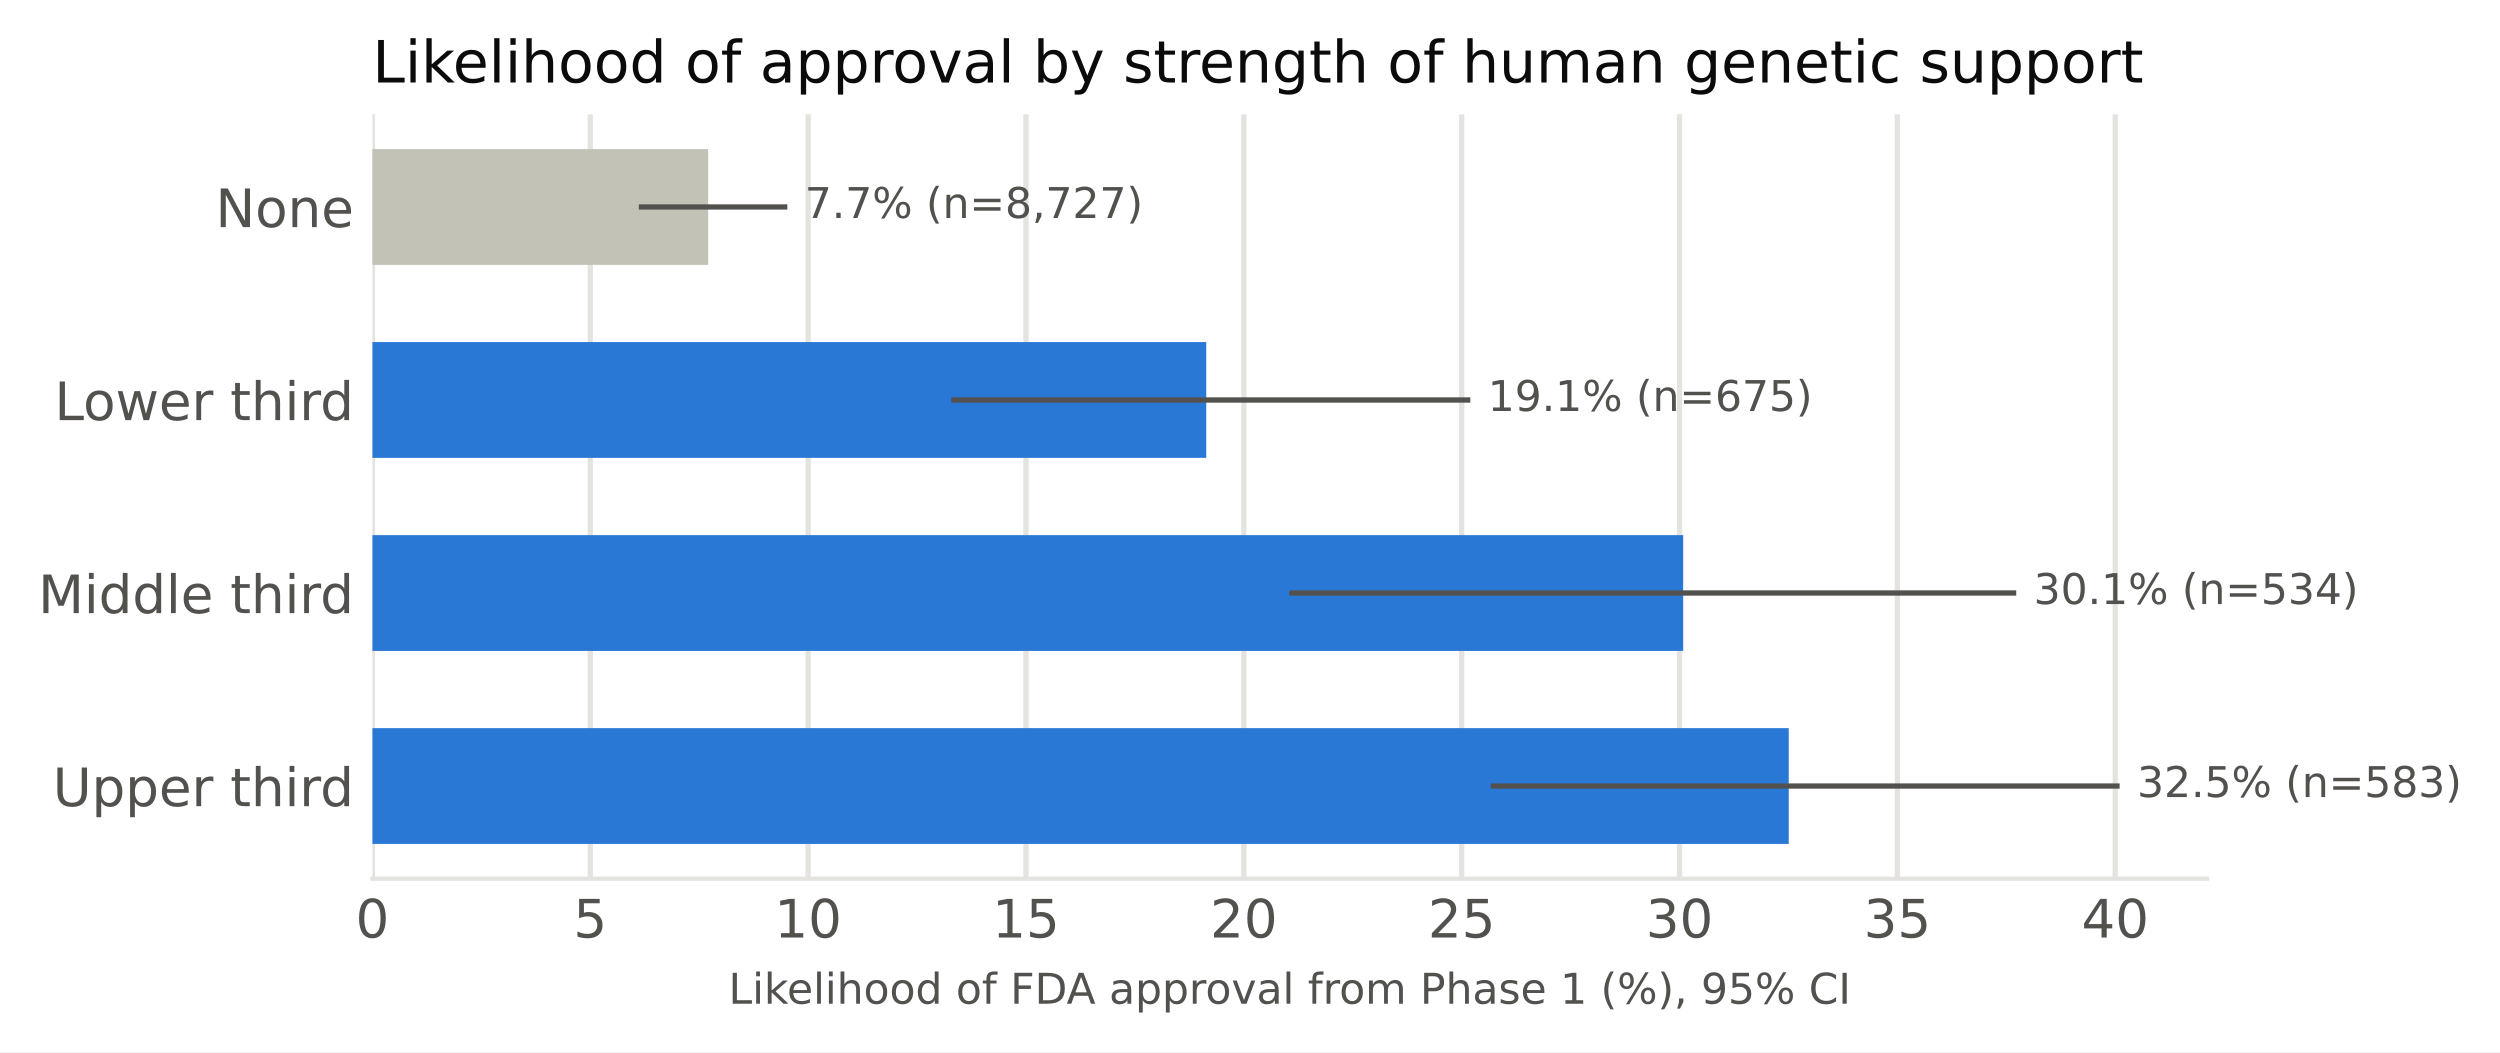
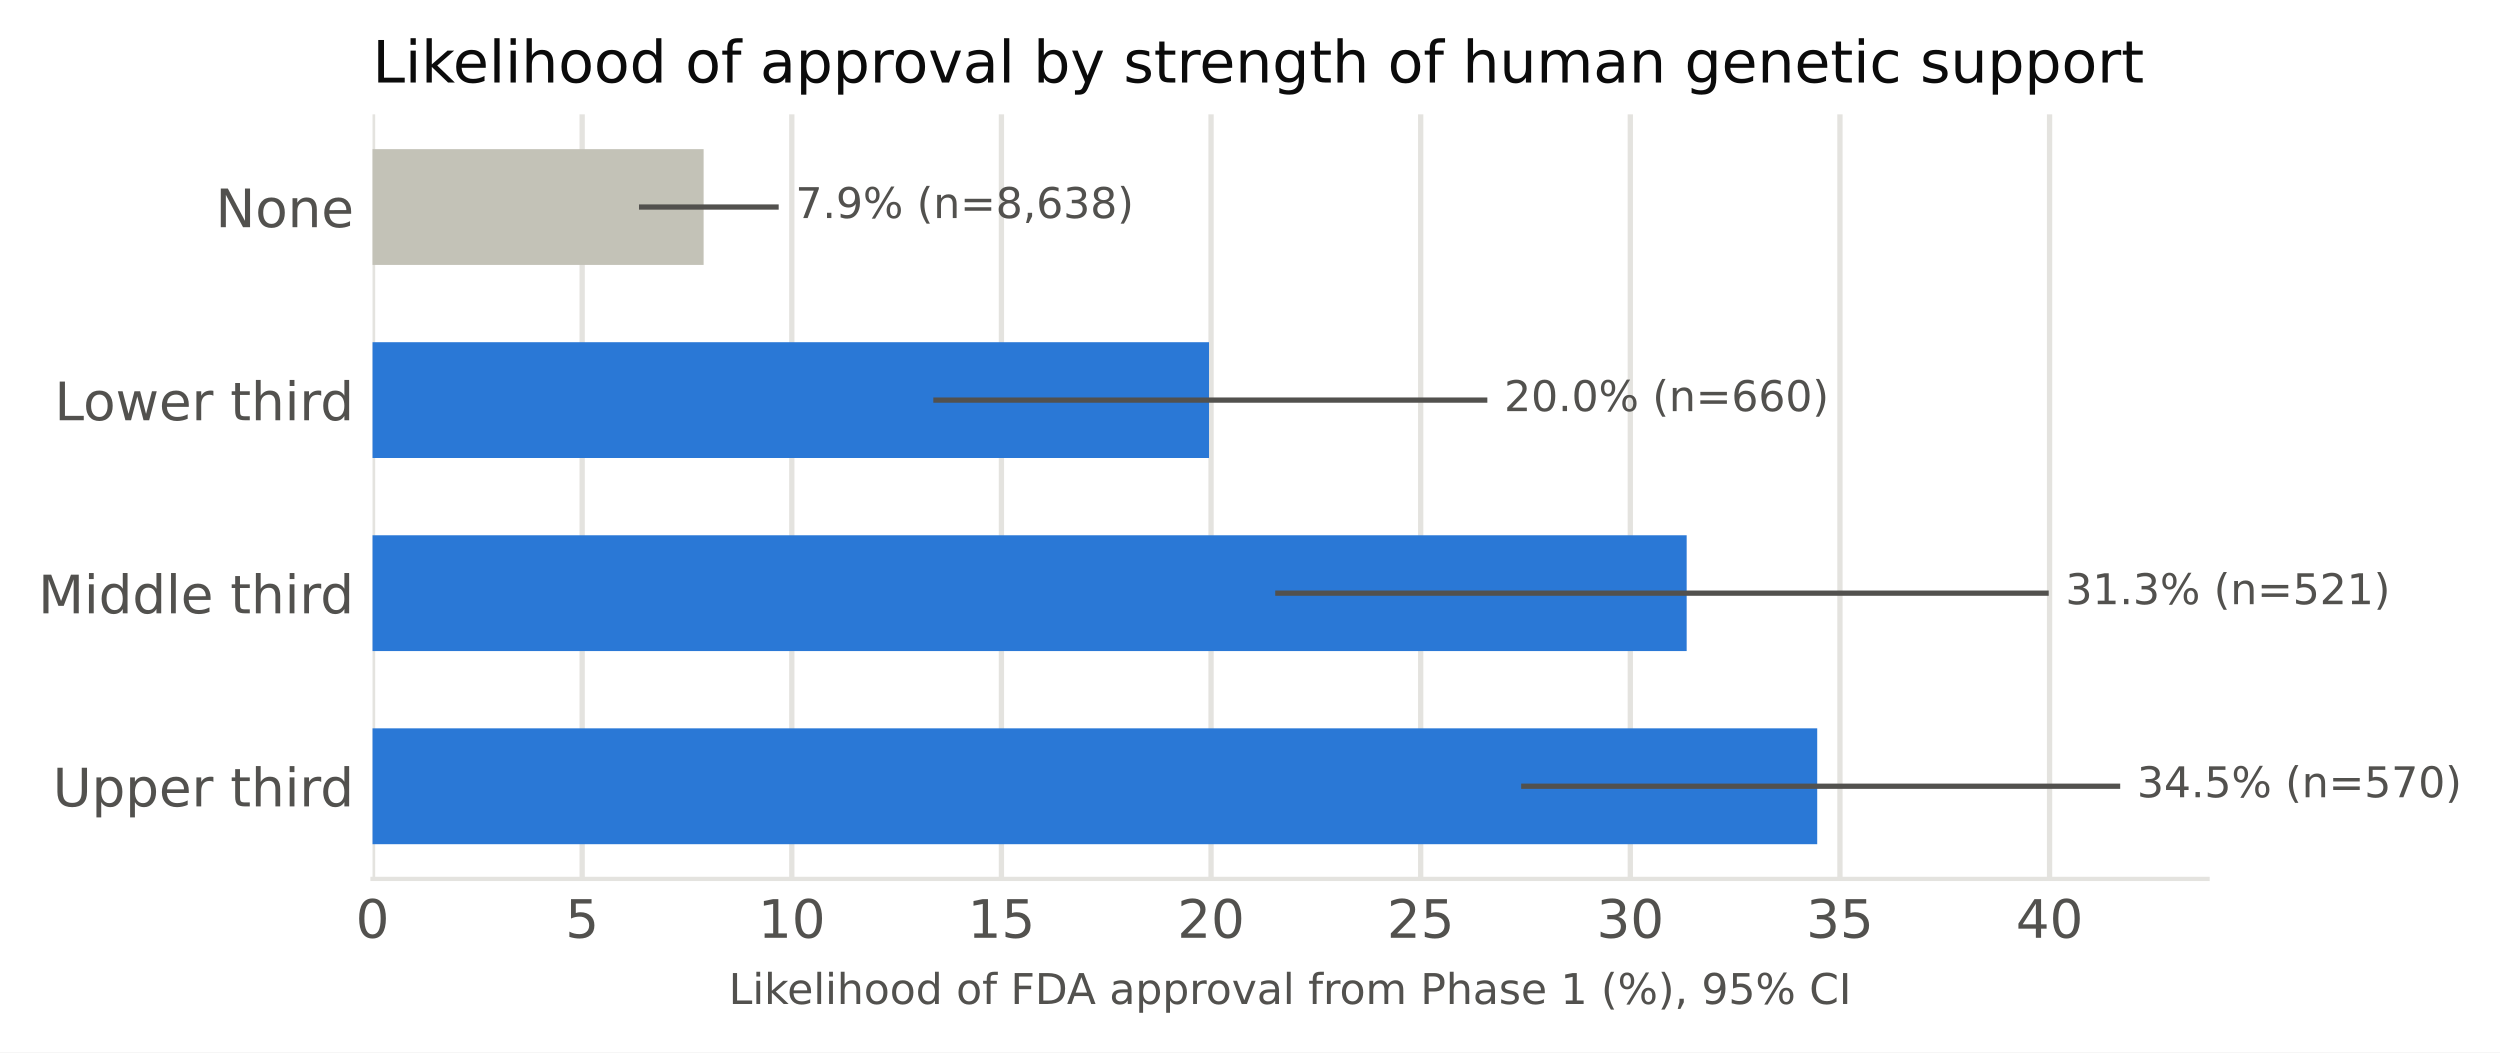
- <svg xmlns="http://www.w3.org/2000/svg" xmlns:xlink="http://www.w3.org/1999/xlink" width="471.448pt" height="198.403pt" viewBox="0 0 471.448 198.403" version="1.1">
+ <svg xmlns="http://www.w3.org/2000/svg" xmlns:xlink="http://www.w3.org/1999/xlink" width="471.323pt" height="198.403pt" viewBox="0 0 471.323 198.403" version="1.1">
  <defs>
    <style type="text/css">*{stroke-linejoin: round; stroke-linecap: butt}</style>
  </defs>
  <g id="figure_1">
    <g id="patch_1">
-       <path d="M -0 198.403  L 471.448 198.403  L 471.448 0  L -0 0  z " style="fill: #ffffff" />
+       <path d="M -0 198.403  L 471.323 198.403  L 471.323 0  L -0 0  z " style="fill: #ffffff" />
    </g>
    <g id="axes_1">
      <g id="patch_2">
        <path d="M 70.233 165.702  L 416.193 165.702  L 416.193 21.558  L 70.233 21.558  z " style="fill: #ffffff" />
      </g>
      <g id="matplotlib.axis_1">
        <g id="xtick_1">
          <g id="line2d_1">
-             <path d="M 70.233 165.702  L 70.233 21.558  " clip-path="url(#p0b8c36278e)" style="fill: none; stroke: #e4e3df; stroke-linecap: square" />
+             <path d="M 70.233 165.702  L 70.233 21.558  " clip-path="url(#pfafb981dd2)" style="fill: none; stroke: #e4e3df; stroke-linecap: square" />
          </g>
          <g id="line2d_2" />
          <g id="text_1">
            <g style="fill: #52514e" transform="translate(67.05156 176.7999) scale(0.1 -0.1)">
              <defs>
                <path id="DejaVuSans-13" d="M 2034 4250  Q 1547 4250 1301 3770  Q 1056 3291 1056 2328  Q 1056 1369 1301 889  Q 1547 409 2034 409  Q 2525 409 2770 889  Q 3016 1369 3016 2328  Q 3016 3291 2770 3770  Q 2525 4250 2034 4250  z M 2034 4750  Q 2819 4750 3233 4129  Q 3647 3509 3647 2328  Q 3647 1150 3233 529  Q 2819 -91 2034 -91  Q 1250 -91 836 529  Q 422 1150 422 2328  Q 422 3509 836 4129  Q 1250 4750 2034 4750  z " transform="scale(0.015625)" />
              </defs>
              <use xlink:href="#DejaVuSans-13" />
            </g>
          </g>
        </g>
        <g id="xtick_2">
          <g id="line2d_3">
-             <path d="M 111.315 165.702  L 111.315 21.558  " clip-path="url(#p0b8c36278e)" style="fill: none; stroke: #e4e3df; stroke-linecap: square" />
+             <path d="M 109.754 165.702  L 109.754 21.558  " clip-path="url(#pfafb981dd2)" style="fill: none; stroke: #e4e3df; stroke-linecap: square" />
          </g>
          <g id="line2d_4" />
          <g id="text_2">
-             <g style="fill: #52514e" transform="translate(108.1336 176.7999) scale(0.1 -0.1)">
+             <g style="fill: #52514e" transform="translate(106.573 176.7999) scale(0.1 -0.1)">
              <defs>
                <path id="DejaVuSans-18" d="M 691 4666  L 3169 4666  L 3169 4134  L 1269 4134  L 1269 2991  Q 1406 3038 1543 3061  Q 1681 3084 1819 3084  Q 2600 3084 3056 2656  Q 3513 2228 3513 1497  Q 3513 744 3044 326  Q 2575 -91 1722 -91  Q 1428 -91 1123 -41  Q 819 9 494 109  L 494 744  Q 775 591 1075 516  Q 1375 441 1709 441  Q 2250 441 2565 725  Q 2881 1009 2881 1497  Q 2881 1984 2565 2268  Q 2250 2553 1709 2553  Q 1456 2553 1204 2497  Q 953 2441 691 2322  L 691 4666  z " transform="scale(0.015625)" />
              </defs>
              <use xlink:href="#DejaVuSans-18" />
            </g>
          </g>
        </g>
        <g id="xtick_3">
          <g id="line2d_5">
-             <path d="M 152.397 165.702  L 152.397 21.558  " clip-path="url(#p0b8c36278e)" style="fill: none; stroke: #e4e3df; stroke-linecap: square" />
+             <path d="M 149.276 165.702  L 149.276 21.558  " clip-path="url(#pfafb981dd2)" style="fill: none; stroke: #e4e3df; stroke-linecap: square" />
          </g>
          <g id="line2d_6" />
          <g id="text_3">
-             <g style="fill: #52514e" transform="translate(146.0343 176.7999) scale(0.1 -0.1)">
+             <g style="fill: #52514e" transform="translate(142.9131 176.7999) scale(0.1 -0.1)">
              <defs>
                <path id="DejaVuSans-14" d="M 794 531  L 1825 531  L 1825 4091  L 703 3866  L 703 4441  L 1819 4666  L 2450 4666  L 2450 531  L 3481 531  L 3481 0  L 794 0  L 794 531  z " transform="scale(0.015625)" />
              </defs>
              <use xlink:href="#DejaVuSans-14" />
              <use xlink:href="#DejaVuSans-13" transform="translate(63.625 0)" />
            </g>
          </g>
        </g>
        <g id="xtick_4">
          <g id="line2d_7">
-             <path d="M 193.479 165.702  L 193.479 21.558  " clip-path="url(#p0b8c36278e)" style="fill: none; stroke: #e4e3df; stroke-linecap: square" />
+             <path d="M 188.797 165.702  L 188.797 21.558  " clip-path="url(#pfafb981dd2)" style="fill: none; stroke: #e4e3df; stroke-linecap: square" />
          </g>
          <g id="line2d_8" />
          <g id="text_4">
-             <g style="fill: #52514e" transform="translate(187.1163 176.7999) scale(0.1 -0.1)">
+             <g style="fill: #52514e" transform="translate(182.4345 176.7999) scale(0.1 -0.1)">
              <use xlink:href="#DejaVuSans-14" />
              <use xlink:href="#DejaVuSans-18" transform="translate(63.625 0)" />
            </g>
          </g>
        </g>
        <g id="xtick_5">
          <g id="line2d_9">
-             <path d="M 234.561 165.702  L 234.561 21.558  " clip-path="url(#p0b8c36278e)" style="fill: none; stroke: #e4e3df; stroke-linecap: square" />
+             <path d="M 228.318 165.702  L 228.318 21.558  " clip-path="url(#pfafb981dd2)" style="fill: none; stroke: #e4e3df; stroke-linecap: square" />
          </g>
          <g id="line2d_10" />
          <g id="text_5">
-             <g style="fill: #52514e" transform="translate(228.1983 176.7999) scale(0.1 -0.1)">
+             <g style="fill: #52514e" transform="translate(221.956 176.7999) scale(0.1 -0.1)">
              <defs>
                <path id="DejaVuSans-15" d="M 1228 531  L 3431 531  L 3431 0  L 469 0  L 469 531  Q 828 903 1448 1529  Q 2069 2156 2228 2338  Q 2531 2678 2651 2914  Q 2772 3150 2772 3378  Q 2772 3750 2511 3984  Q 2250 4219 1831 4219  Q 1534 4219 1204 4116  Q 875 4013 500 3803  L 500 4441  Q 881 4594 1212 4672  Q 1544 4750 1819 4750  Q 2544 4750 2975 4387  Q 3406 4025 3406 3419  Q 3406 3131 3298 2873  Q 3191 2616 2906 2266  Q 2828 2175 2409 1742  Q 1991 1309 1228 531  z " transform="scale(0.015625)" />
              </defs>
              <use xlink:href="#DejaVuSans-15" />
              <use xlink:href="#DejaVuSans-13" transform="translate(63.625 0)" />
            </g>
          </g>
        </g>
        <g id="xtick_6">
          <g id="line2d_11">
-             <path d="M 275.643 165.702  L 275.643 21.558  " clip-path="url(#p0b8c36278e)" style="fill: none; stroke: #e4e3df; stroke-linecap: square" />
+             <path d="M 267.84 165.702  L 267.84 21.558  " clip-path="url(#pfafb981dd2)" style="fill: none; stroke: #e4e3df; stroke-linecap: square" />
          </g>
          <g id="line2d_12" />
          <g id="text_6">
-             <g style="fill: #52514e" transform="translate(269.2803 176.7999) scale(0.1 -0.1)">
+             <g style="fill: #52514e" transform="translate(261.4774 176.7999) scale(0.1 -0.1)">
              <use xlink:href="#DejaVuSans-15" />
              <use xlink:href="#DejaVuSans-18" transform="translate(63.625 0)" />
            </g>
          </g>
        </g>
        <g id="xtick_7">
          <g id="line2d_13">
-             <path d="M 316.725 165.702  L 316.725 21.558  " clip-path="url(#p0b8c36278e)" style="fill: none; stroke: #e4e3df; stroke-linecap: square" />
+             <path d="M 307.361 165.702  L 307.361 21.558  " clip-path="url(#pfafb981dd2)" style="fill: none; stroke: #e4e3df; stroke-linecap: square" />
          </g>
          <g id="line2d_14" />
          <g id="text_7">
-             <g style="fill: #52514e" transform="translate(310.3623 176.7999) scale(0.1 -0.1)">
+             <g style="fill: #52514e" transform="translate(300.9988 176.7999) scale(0.1 -0.1)">
              <defs>
                <path id="DejaVuSans-16" d="M 2597 2516  Q 3050 2419 3304 2112  Q 3559 1806 3559 1356  Q 3559 666 3084 287  Q 2609 -91 1734 -91  Q 1441 -91 1130 -33  Q 819 25 488 141  L 488 750  Q 750 597 1062 519  Q 1375 441 1716 441  Q 2309 441 2620 675  Q 2931 909 2931 1356  Q 2931 1769 2642 2001  Q 2353 2234 1838 2234  L 1294 2234  L 1294 2753  L 1863 2753  Q 2328 2753 2575 2939  Q 2822 3125 2822 3475  Q 2822 3834 2567 4026  Q 2313 4219 1838 4219  Q 1578 4219 1281 4162  Q 984 4106 628 3988  L 628 4550  Q 988 4650 1302 4700  Q 1616 4750 1894 4750  Q 2613 4750 3031 4423  Q 3450 4097 3450 3541  Q 3450 3153 3228 2886  Q 3006 2619 2597 2516  z " transform="scale(0.015625)" />
              </defs>
              <use xlink:href="#DejaVuSans-16" />
              <use xlink:href="#DejaVuSans-13" transform="translate(63.625 0)" />
            </g>
          </g>
        </g>
        <g id="xtick_8">
          <g id="line2d_15">
-             <path d="M 357.807 165.702  L 357.807 21.558  " clip-path="url(#p0b8c36278e)" style="fill: none; stroke: #e4e3df; stroke-linecap: square" />
+             <path d="M 346.883 165.702  L 346.883 21.558  " clip-path="url(#pfafb981dd2)" style="fill: none; stroke: #e4e3df; stroke-linecap: square" />
          </g>
          <g id="line2d_16" />
          <g id="text_8">
-             <g style="fill: #52514e" transform="translate(351.4443 176.7999) scale(0.1 -0.1)">
+             <g style="fill: #52514e" transform="translate(340.5202 176.7999) scale(0.1 -0.1)">
              <use xlink:href="#DejaVuSans-16" />
              <use xlink:href="#DejaVuSans-18" transform="translate(63.625 0)" />
            </g>
          </g>
        </g>
        <g id="xtick_9">
          <g id="line2d_17">
-             <path d="M 398.889 165.702  L 398.889 21.558  " clip-path="url(#p0b8c36278e)" style="fill: none; stroke: #e4e3df; stroke-linecap: square" />
+             <path d="M 386.404 165.702  L 386.404 21.558  " clip-path="url(#pfafb981dd2)" style="fill: none; stroke: #e4e3df; stroke-linecap: square" />
          </g>
          <g id="line2d_18" />
          <g id="text_9">
-             <g style="fill: #52514e" transform="translate(392.5263 176.7999) scale(0.1 -0.1)">
+             <g style="fill: #52514e" transform="translate(380.0416 176.7999) scale(0.1 -0.1)">
              <defs>
                <path id="DejaVuSans-17" d="M 2419 4116  L 825 1625  L 2419 1625  L 2419 4116  z M 2253 4666  L 3047 4666  L 3047 1625  L 3713 1625  L 3713 1100  L 3047 1100  L 3047 0  L 2419 0  L 2419 1100  L 313 1100  L 313 1709  L 2253 4666  z " transform="scale(0.015625)" />
              </defs>
              <use xlink:href="#DejaVuSans-17" />
              <use xlink:href="#DejaVuSans-13" transform="translate(63.625 0)" />
            </g>
          </g>
        </g>
        <g id="text_10">
          <g style="fill: #52514e" transform="translate(137.3853 189.281) scale(0.08 -0.08)">
            <defs>
              <path id="DejaVuSans-2f" d="M 628 4666  L 1259 4666  L 1259 531  L 3531 531  L 3531 0  L 628 0  L 628 4666  z " transform="scale(0.015625)" />
              <path id="DejaVuSans-4c" d="M 603 3500  L 1178 3500  L 1178 0  L 603 0  L 603 3500  z M 603 4863  L 1178 4863  L 1178 4134  L 603 4134  L 603 4863  z " transform="scale(0.015625)" />
              <path id="DejaVuSans-4e" d="M 581 4863  L 1159 4863  L 1159 1991  L 2875 3500  L 3609 3500  L 1753 1863  L 3688 0  L 2938 0  L 1159 1709  L 1159 0  L 581 0  L 581 4863  z " transform="scale(0.015625)" />
              <path id="DejaVuSans-48" d="M 3597 1894  L 3597 1613  L 953 1613  Q 991 1019 1311 708  Q 1631 397 2203 397  Q 2534 397 2845 478  Q 3156 559 3463 722  L 3463 178  Q 3153 47 2828 -22  Q 2503 -91 2169 -91  Q 1331 -91 842 396  Q 353 884 353 1716  Q 353 2575 817 3079  Q 1281 3584 2069 3584  Q 2775 3584 3186 3129  Q 3597 2675 3597 1894  z M 3022 2063  Q 3016 2534 2758 2815  Q 2500 3097 2075 3097  Q 1594 3097 1305 2825  Q 1016 2553 972 2059  L 3022 2063  z " transform="scale(0.015625)" />
              <path id="DejaVuSans-4f" d="M 603 4863  L 1178 4863  L 1178 0  L 603 0  L 603 4863  z " transform="scale(0.015625)" />
              <path id="DejaVuSans-4b" d="M 3513 2113  L 3513 0  L 2938 0  L 2938 2094  Q 2938 2591 2744 2837  Q 2550 3084 2163 3084  Q 1697 3084 1428 2787  Q 1159 2491 1159 1978  L 1159 0  L 581 0  L 581 4863  L 1159 4863  L 1159 2956  Q 1366 3272 1645 3428  Q 1925 3584 2291 3584  Q 2894 3584 3203 3211  Q 3513 2838 3513 2113  z " transform="scale(0.015625)" />
              <path id="DejaVuSans-52" d="M 1959 3097  Q 1497 3097 1228 2736  Q 959 2375 959 1747  Q 959 1119 1226 758  Q 1494 397 1959 397  Q 2419 397 2687 759  Q 2956 1122 2956 1747  Q 2956 2369 2687 2733  Q 2419 3097 1959 3097  z M 1959 3584  Q 2709 3584 3137 3096  Q 3566 2609 3566 1747  Q 3566 888 3137 398  Q 2709 -91 1959 -91  Q 1206 -91 779 398  Q 353 888 353 1747  Q 353 2609 779 3096  Q 1206 3584 1959 3584  z " transform="scale(0.015625)" />
              <path id="DejaVuSans-47" d="M 2906 2969  L 2906 4863  L 3481 4863  L 3481 0  L 2906 0  L 2906 525  Q 2725 213 2448 61  Q 2172 -91 1784 -91  Q 1150 -91 751 415  Q 353 922 353 1747  Q 353 2572 751 3078  Q 1150 3584 1784 3584  Q 2172 3584 2448 3432  Q 2725 3281 2906 2969  z M 947 1747  Q 947 1113 1208 752  Q 1469 391 1925 391  Q 2381 391 2643 752  Q 2906 1113 2906 1747  Q 2906 2381 2643 2742  Q 2381 3103 1925 3103  Q 1469 3103 1208 2742  Q 947 2381 947 1747  z " transform="scale(0.015625)" />
              <path id="DejaVuSans-3" transform="scale(0.015625)" />
              <path id="DejaVuSans-49" d="M 2375 4863  L 2375 4384  L 1825 4384  Q 1516 4384 1395 4259  Q 1275 4134 1275 3809  L 1275 3500  L 2222 3500  L 2222 3053  L 1275 3053  L 1275 0  L 697 0  L 697 3053  L 147 3053  L 147 3500  L 697 3500  L 697 3744  Q 697 4328 969 4595  Q 1241 4863 1831 4863  L 2375 4863  z " transform="scale(0.015625)" />
              <path id="DejaVuSans-29" d="M 628 4666  L 3309 4666  L 3309 4134  L 1259 4134  L 1259 2759  L 3109 2759  L 3109 2228  L 1259 2228  L 1259 0  L 628 0  L 628 4666  z " transform="scale(0.015625)" />
              <path id="DejaVuSans-27" d="M 1259 4147  L 1259 519  L 2022 519  Q 2988 519 3436 956  Q 3884 1394 3884 2338  Q 3884 3275 3436 3711  Q 2988 4147 2022 4147  L 1259 4147  z M 628 4666  L 1925 4666  Q 3281 4666 3915 4102  Q 4550 3538 4550 2338  Q 4550 1131 3912 565  Q 3275 0 1925 0  L 628 0  L 628 4666  z " transform="scale(0.015625)" />
              <path id="DejaVuSans-24" d="M 2188 4044  L 1331 1722  L 3047 1722  L 2188 4044  z M 1831 4666  L 2547 4666  L 4325 0  L 3669 0  L 3244 1197  L 1141 1197  L 716 0  L 50 0  L 1831 4666  z " transform="scale(0.015625)" />
              <path id="DejaVuSans-44" d="M 2194 1759  Q 1497 1759 1228 1600  Q 959 1441 959 1056  Q 959 750 1161 570  Q 1363 391 1709 391  Q 2188 391 2477 730  Q 2766 1069 2766 1631  L 2766 1759  L 2194 1759  z M 3341 1997  L 3341 0  L 2766 0  L 2766 531  Q 2569 213 2275 61  Q 1981 -91 1556 -91  Q 1019 -91 701 211  Q 384 513 384 1019  Q 384 1609 779 1909  Q 1175 2209 1959 2209  L 2766 2209  L 2766 2266  Q 2766 2663 2505 2880  Q 2244 3097 1772 3097  Q 1472 3097 1187 3025  Q 903 2953 641 2809  L 641 3341  Q 956 3463 1253 3523  Q 1550 3584 1831 3584  Q 2591 3584 2966 3190  Q 3341 2797 3341 1997  z " transform="scale(0.015625)" />
              <path id="DejaVuSans-53" d="M 1159 525  L 1159 -1331  L 581 -1331  L 581 3500  L 1159 3500  L 1159 2969  Q 1341 3281 1617 3432  Q 1894 3584 2278 3584  Q 2916 3584 3314 3078  Q 3713 2572 3713 1747  Q 3713 922 3314 415  Q 2916 -91 2278 -91  Q 1894 -91 1617 61  Q 1341 213 1159 525  z M 3116 1747  Q 3116 2381 2855 2742  Q 2594 3103 2138 3103  Q 1681 3103 1420 2742  Q 1159 2381 1159 1747  Q 1159 1113 1420 752  Q 1681 391 2138 391  Q 2594 391 2855 752  Q 3116 1113 3116 1747  z " transform="scale(0.015625)" />
              <path id="DejaVuSans-55" d="M 2631 2963  Q 2534 3019 2420 3045  Q 2306 3072 2169 3072  Q 1681 3072 1420 2755  Q 1159 2438 1159 1844  L 1159 0  L 581 0  L 581 3500  L 1159 3500  L 1159 2956  Q 1341 3275 1631 3429  Q 1922 3584 2338 3584  Q 2397 3584 2469 3576  Q 2541 3569 2628 3553  L 2631 2963  z " transform="scale(0.015625)" />
              <path id="DejaVuSans-59" d="M 191 3500  L 800 3500  L 1894 563  L 2988 3500  L 3597 3500  L 2284 0  L 1503 0  L 191 3500  z " transform="scale(0.015625)" />
              <path id="DejaVuSans-50" d="M 3328 2828  Q 3544 3216 3844 3400  Q 4144 3584 4550 3584  Q 5097 3584 5394 3201  Q 5691 2819 5691 2113  L 5691 0  L 5113 0  L 5113 2094  Q 5113 2597 4934 2840  Q 4756 3084 4391 3084  Q 3944 3084 3684 2787  Q 3425 2491 3425 1978  L 3425 0  L 2847 0  L 2847 2094  Q 2847 2600 2669 2842  Q 2491 3084 2119 3084  Q 1678 3084 1418 2786  Q 1159 2488 1159 1978  L 1159 0  L 581 0  L 581 3500  L 1159 3500  L 1159 2956  Q 1356 3278 1631 3431  Q 1906 3584 2284 3584  Q 2666 3584 2933 3390  Q 3200 3197 3328 2828  z " transform="scale(0.015625)" />
              <path id="DejaVuSans-33" d="M 1259 4147  L 1259 2394  L 2053 2394  Q 2494 2394 2734 2622  Q 2975 2850 2975 3272  Q 2975 3691 2734 3919  Q 2494 4147 2053 4147  L 1259 4147  z M 628 4666  L 2053 4666  Q 2838 4666 3239 4311  Q 3641 3956 3641 3272  Q 3641 2581 3239 2228  Q 2838 1875 2053 1875  L 1259 1875  L 1259 0  L 628 0  L 628 4666  z " transform="scale(0.015625)" />
              <path id="DejaVuSans-56" d="M 2834 3397  L 2834 2853  Q 2591 2978 2328 3040  Q 2066 3103 1784 3103  Q 1356 3103 1142 2972  Q 928 2841 928 2578  Q 928 2378 1081 2264  Q 1234 2150 1697 2047  L 1894 2003  Q 2506 1872 2764 1633  Q 3022 1394 3022 966  Q 3022 478 2636 193  Q 2250 -91 1575 -91  Q 1294 -91 989 -36  Q 684 19 347 128  L 347 722  Q 666 556 975 473  Q 1284 391 1588 391  Q 1994 391 2212 530  Q 2431 669 2431 922  Q 2431 1156 2273 1281  Q 2116 1406 1581 1522  L 1381 1569  Q 847 1681 609 1914  Q 372 2147 372 2553  Q 372 3047 722 3315  Q 1072 3584 1716 3584  Q 2034 3584 2315 3537  Q 2597 3491 2834 3397  z " transform="scale(0.015625)" />
              <path id="DejaVuSans-b" d="M 1984 4856  Q 1566 4138 1362 3434  Q 1159 2731 1159 2009  Q 1159 1288 1364 580  Q 1569 -128 1984 -844  L 1484 -844  Q 1016 -109 783 600  Q 550 1309 550 2009  Q 550 2706 781 3412  Q 1013 4119 1484 4856  L 1984 4856  z " transform="scale(0.015625)" />
              <path id="DejaVuSans-8" d="M 4653 2053  Q 4381 2053 4226 1822  Q 4072 1591 4072 1178  Q 4072 772 4226 539  Q 4381 306 4653 306  Q 4919 306 5073 539  Q 5228 772 5228 1178  Q 5228 1588 5073 1820  Q 4919 2053 4653 2053  z M 4653 2450  Q 5147 2450 5437 2106  Q 5728 1763 5728 1178  Q 5728 594 5436 251  Q 5144 -91 4653 -91  Q 4153 -91 3862 251  Q 3572 594 3572 1178  Q 3572 1766 3864 2108  Q 4156 2450 4653 2450  z M 1428 4353  Q 1159 4353 1004 4120  Q 850 3888 850 3481  Q 850 3069 1003 2837  Q 1156 2606 1428 2606  Q 1700 2606 1854 2837  Q 2009 3069 2009 3481  Q 2009 3884 1853 4118  Q 1697 4353 1428 4353  z M 4250 4750  L 4750 4750  L 1831 -91  L 1331 -91  L 4250 4750  z M 1428 4750  Q 1922 4750 2215 4408  Q 2509 4066 2509 3481  Q 2509 2891 2217 2550  Q 1925 2209 1428 2209  Q 931 2209 642 2551  Q 353 2894 353 3481  Q 353 4063 643 4406  Q 934 4750 1428 4750  z " transform="scale(0.015625)" />
              <path id="DejaVuSans-c" d="M 513 4856  L 1013 4856  Q 1481 4119 1714 3412  Q 1947 2706 1947 2009  Q 1947 1309 1714 600  Q 1481 -109 1013 -844  L 513 -844  Q 928 -128 1133 580  Q 1338 1288 1338 2009  Q 1338 2731 1133 3434  Q 928 4138 513 4856  z " transform="scale(0.015625)" />
              <path id="DejaVuSans-f" d="M 750 794  L 1409 794  L 1409 256  L 897 -744  L 494 -744  L 750 256  L 750 794  z " transform="scale(0.015625)" />
              <path id="DejaVuSans-1c" d="M 703 97  L 703 672  Q 941 559 1184 500  Q 1428 441 1663 441  Q 2288 441 2617 861  Q 2947 1281 2994 2138  Q 2813 1869 2534 1725  Q 2256 1581 1919 1581  Q 1219 1581 811 2004  Q 403 2428 403 3163  Q 403 3881 828 4315  Q 1253 4750 1959 4750  Q 2769 4750 3195 4129  Q 3622 3509 3622 2328  Q 3622 1225 3098 567  Q 2575 -91 1691 -91  Q 1453 -91 1209 -44  Q 966 3 703 97  z M 1959 2075  Q 2384 2075 2632 2365  Q 2881 2656 2881 3163  Q 2881 3666 2632 3958  Q 2384 4250 1959 4250  Q 1534 4250 1286 3958  Q 1038 3666 1038 3163  Q 1038 2656 1286 2365  Q 1534 2075 1959 2075  z " transform="scale(0.015625)" />
              <path id="DejaVuSans-26" d="M 4122 4306  L 4122 3641  Q 3803 3938 3442 4084  Q 3081 4231 2675 4231  Q 1875 4231 1450 3742  Q 1025 3253 1025 2328  Q 1025 1406 1450 917  Q 1875 428 2675 428  Q 3081 428 3442 575  Q 3803 722 4122 1019  L 4122 359  Q 3791 134 3420 21  Q 3050 -91 2638 -91  Q 1578 -91 968 557  Q 359 1206 359 2328  Q 359 3453 968 4101  Q 1578 4750 2638 4750  Q 3056 4750 3426 4639  Q 3797 4528 4122 4306  z " transform="scale(0.015625)" />
              <path id="DejaVuSans-2c" d="M 628 4666  L 1259 4666  L 1259 0  L 628 0  L 628 4666  z " transform="scale(0.015625)" />
            </defs>
            <use xlink:href="#DejaVuSans-2f" />
            <use xlink:href="#DejaVuSans-4c" transform="translate(55.71875 0)" />
            <use xlink:href="#DejaVuSans-4e" transform="translate(83.5 0)" />
            <use xlink:href="#DejaVuSans-48" transform="translate(137.8438 0)" />
            <use xlink:href="#DejaVuSans-4f" transform="translate(199.375 0)" />
            <use xlink:href="#DejaVuSans-4c" transform="translate(227.1562 0)" />
            <use xlink:href="#DejaVuSans-4b" transform="translate(254.9375 0)" />
            <use xlink:href="#DejaVuSans-52" transform="translate(318.3125 0)" />
            <use xlink:href="#DejaVuSans-52" transform="translate(379.5 0)" />
            <use xlink:href="#DejaVuSans-47" transform="translate(440.6875 0)" />
            <use xlink:href="#DejaVuSans-3" transform="translate(504.1719 0)" />
            <use xlink:href="#DejaVuSans-52" transform="translate(535.9531 0)" />
            <use xlink:href="#DejaVuSans-49" transform="translate(597.1406 0)" />
            <use xlink:href="#DejaVuSans-3" transform="translate(632.3438 0)" />
            <use xlink:href="#DejaVuSans-29" transform="translate(664.125 0)" />
            <use xlink:href="#DejaVuSans-27" transform="translate(721.6406 0)" />
            <use xlink:href="#DejaVuSans-24" transform="translate(796.8906 0)" />
            <use xlink:href="#DejaVuSans-3" transform="translate(865.2969 0)" />
            <use xlink:href="#DejaVuSans-44" transform="translate(897.0781 0)" />
            <use xlink:href="#DejaVuSans-53" transform="translate(958.3594 0)" />
            <use xlink:href="#DejaVuSans-53" transform="translate(1021.844 0)" />
            <use xlink:href="#DejaVuSans-55" transform="translate(1085.328 0)" />
            <use xlink:href="#DejaVuSans-52" transform="translate(1124.234 0)" />
            <use xlink:href="#DejaVuSans-59" transform="translate(1185.422 0)" />
            <use xlink:href="#DejaVuSans-44" transform="translate(1244.609 0)" />
            <use xlink:href="#DejaVuSans-4f" transform="translate(1305.891 0)" />
            <use xlink:href="#DejaVuSans-3" transform="translate(1333.672 0)" />
            <use xlink:href="#DejaVuSans-49" transform="translate(1365.453 0)" />
            <use xlink:href="#DejaVuSans-55" transform="translate(1400.656 0)" />
            <use xlink:href="#DejaVuSans-52" transform="translate(1439.562 0)" />
            <use xlink:href="#DejaVuSans-50" transform="translate(1500.75 0)" />
            <use xlink:href="#DejaVuSans-3" transform="translate(1598.156 0)" />
            <use xlink:href="#DejaVuSans-33" transform="translate(1629.938 0)" />
            <use xlink:href="#DejaVuSans-4b" transform="translate(1690.234 0)" />
            <use xlink:href="#DejaVuSans-44" transform="translate(1753.609 0)" />
            <use xlink:href="#DejaVuSans-56" transform="translate(1814.891 0)" />
            <use xlink:href="#DejaVuSans-48" transform="translate(1866.984 0)" />
            <use xlink:href="#DejaVuSans-3" transform="translate(1928.516 0)" />
            <use xlink:href="#DejaVuSans-14" transform="translate(1960.297 0)" />
            <use xlink:href="#DejaVuSans-3" transform="translate(2023.922 0)" />
            <use xlink:href="#DejaVuSans-b" transform="translate(2055.703 0)" />
            <use xlink:href="#DejaVuSans-8" transform="translate(2094.719 0)" />
            <use xlink:href="#DejaVuSans-c" transform="translate(2189.734 0)" />
            <use xlink:href="#DejaVuSans-f" transform="translate(2228.75 0)" />
            <use xlink:href="#DejaVuSans-3" transform="translate(2260.531 0)" />
            <use xlink:href="#DejaVuSans-1c" transform="translate(2292.312 0)" />
            <use xlink:href="#DejaVuSans-18" transform="translate(2355.938 0)" />
            <use xlink:href="#DejaVuSans-8" transform="translate(2419.562 0)" />
            <use xlink:href="#DejaVuSans-3" transform="translate(2514.578 0)" />
            <use xlink:href="#DejaVuSans-26" transform="translate(2546.359 0)" />
            <use xlink:href="#DejaVuSans-2c" transform="translate(2616.188 0)" />
          </g>
        </g>
      </g>
      <g id="matplotlib.axis_2">
        <g id="ytick_1">
          <g id="line2d_19" />
          <g id="text_11">
            <g style="fill: #52514e" transform="translate(40.64219 42.82911) scale(0.1 -0.1)">
              <defs>
                <path id="DejaVuSans-31" d="M 628 4666  L 1478 4666  L 3547 763  L 3547 4666  L 4159 4666  L 4159 0  L 3309 0  L 1241 3903  L 1241 0  L 628 0  L 628 4666  z " transform="scale(0.015625)" />
                <path id="DejaVuSans-51" d="M 3513 2113  L 3513 0  L 2938 0  L 2938 2094  Q 2938 2591 2744 2837  Q 2550 3084 2163 3084  Q 1697 3084 1428 2787  Q 1159 2491 1159 1978  L 1159 0  L 581 0  L 581 3500  L 1159 3500  L 1159 2956  Q 1366 3272 1645 3428  Q 1925 3584 2291 3584  Q 2894 3584 3203 3211  Q 3513 2838 3513 2113  z " transform="scale(0.015625)" />
              </defs>
              <use xlink:href="#DejaVuSans-31" />
              <use xlink:href="#DejaVuSans-52" transform="translate(74.8125 0)" />
              <use xlink:href="#DejaVuSans-51" transform="translate(136 0)" />
              <use xlink:href="#DejaVuSans-48" transform="translate(199.375 0)" />
            </g>
          </g>
        </g>
        <g id="ytick_2">
          <g id="line2d_20" />
          <g id="text_12">
            <g style="fill: #52514e" transform="translate(10.27656 79.2295) scale(0.1 -0.1)">
              <defs>
                <path id="DejaVuSans-5a" d="M 269 3500  L 844 3500  L 1563 769  L 2278 3500  L 2956 3500  L 3675 769  L 4391 3500  L 4966 3500  L 4050 0  L 3372 0  L 2619 2869  L 1863 0  L 1184 0  L 269 3500  z " transform="scale(0.015625)" />
                <path id="DejaVuSans-57" d="M 1172 4494  L 1172 3500  L 2356 3500  L 2356 3053  L 1172 3053  L 1172 1153  Q 1172 725 1289 603  Q 1406 481 1766 481  L 2356 481  L 2356 0  L 1766 0  Q 1100 0 847 248  Q 594 497 594 1153  L 594 3053  L 172 3053  L 172 3500  L 594 3500  L 594 4494  L 1172 4494  z " transform="scale(0.015625)" />
              </defs>
              <use xlink:href="#DejaVuSans-2f" />
              <use xlink:href="#DejaVuSans-52" transform="translate(53.96875 0)" />
              <use xlink:href="#DejaVuSans-5a" transform="translate(115.1562 0)" />
              <use xlink:href="#DejaVuSans-48" transform="translate(196.9375 0)" />
              <use xlink:href="#DejaVuSans-55" transform="translate(258.4688 0)" />
              <use xlink:href="#DejaVuSans-3" transform="translate(299.5781 0)" />
              <use xlink:href="#DejaVuSans-57" transform="translate(331.3594 0)" />
              <use xlink:href="#DejaVuSans-4b" transform="translate(370.5625 0)" />
              <use xlink:href="#DejaVuSans-4c" transform="translate(433.9375 0)" />
              <use xlink:href="#DejaVuSans-55" transform="translate(461.7188 0)" />
              <use xlink:href="#DejaVuSans-47" transform="translate(501.0781 0)" />
            </g>
          </g>
        </g>
        <g id="ytick_3">
          <g id="line2d_21" />
          <g id="text_13">
            <g style="fill: #52514e" transform="translate(7.2 115.6295) scale(0.1 -0.1)">
              <defs>
                <path id="DejaVuSans-30" d="M 628 4666  L 1569 4666  L 2759 1491  L 3956 4666  L 4897 4666  L 4897 0  L 4281 0  L 4281 4097  L 3078 897  L 2444 897  L 1241 4097  L 1241 0  L 628 0  L 628 4666  z " transform="scale(0.015625)" />
              </defs>
              <use xlink:href="#DejaVuSans-30" />
              <use xlink:href="#DejaVuSans-4c" transform="translate(86.28125 0)" />
              <use xlink:href="#DejaVuSans-47" transform="translate(114.0625 0)" />
              <use xlink:href="#DejaVuSans-47" transform="translate(177.5469 0)" />
              <use xlink:href="#DejaVuSans-4f" transform="translate(241.0312 0)" />
              <use xlink:href="#DejaVuSans-48" transform="translate(268.8125 0)" />
              <use xlink:href="#DejaVuSans-3" transform="translate(330.3438 0)" />
              <use xlink:href="#DejaVuSans-57" transform="translate(362.125 0)" />
              <use xlink:href="#DejaVuSans-4b" transform="translate(401.3281 0)" />
              <use xlink:href="#DejaVuSans-4c" transform="translate(464.7031 0)" />
              <use xlink:href="#DejaVuSans-55" transform="translate(492.4844 0)" />
              <use xlink:href="#DejaVuSans-47" transform="translate(531.8438 0)" />
            </g>
          </g>
        </g>
        <g id="ytick_4">
          <g id="line2d_22" />
          <g id="text_14">
            <g style="fill: #52514e" transform="translate(9.954688 152.0295) scale(0.1 -0.1)">
              <defs>
                <path id="DejaVuSans-38" d="M 556 4666  L 1191 4666  L 1191 1831  Q 1191 1081 1462 751  Q 1734 422 2344 422  Q 2950 422 3222 751  Q 3494 1081 3494 1831  L 3494 4666  L 4128 4666  L 4128 1753  Q 4128 841 3676 375  Q 3225 -91 2344 -91  Q 1459 -91 1007 375  Q 556 841 556 1753  L 556 4666  z " transform="scale(0.015625)" />
              </defs>
              <use xlink:href="#DejaVuSans-38" />
              <use xlink:href="#DejaVuSans-53" transform="translate(73.1875 0)" />
              <use xlink:href="#DejaVuSans-53" transform="translate(136.6719 0)" />
              <use xlink:href="#DejaVuSans-48" transform="translate(200.1562 0)" />
              <use xlink:href="#DejaVuSans-55" transform="translate(261.6875 0)" />
              <use xlink:href="#DejaVuSans-3" transform="translate(302.7969 0)" />
              <use xlink:href="#DejaVuSans-57" transform="translate(334.5781 0)" />
              <use xlink:href="#DejaVuSans-4b" transform="translate(373.7812 0)" />
              <use xlink:href="#DejaVuSans-4c" transform="translate(437.1562 0)" />
              <use xlink:href="#DejaVuSans-55" transform="translate(464.9375 0)" />
              <use xlink:href="#DejaVuSans-47" transform="translate(504.2969 0)" />
            </g>
          </g>
        </g>
      </g>
      <g id="patch_3">
-         <path d="M 70.233 49.95  L 133.547 49.95  L 133.547 28.11  L 70.233 28.11  z " clip-path="url(#p0b8c36278e)" style="fill: #c3c2b7" />
+         <path d="M 70.233 49.95  L 132.653 49.95  L 132.653 28.11  L 70.233 28.11  z " clip-path="url(#pfafb981dd2)" style="fill: #c3c2b7" />
      </g>
      <g id="patch_4">
-         <path d="M 70.233 86.35  L 227.474 86.35  L 227.474 64.51  L 70.233 64.51  z " clip-path="url(#p0b8c36278e)" style="fill: #2a78d6" />
+         <path d="M 70.233 86.35  L 227.935 86.35  L 227.935 64.51  L 70.233 64.51  z " clip-path="url(#pfafb981dd2)" style="fill: #2a78d6" />
      </g>
      <g id="patch_5">
-         <path d="M 70.233 122.75  L 317.413 122.75  L 317.413 100.91  L 70.233 100.91  z " clip-path="url(#p0b8c36278e)" style="fill: #2a78d6" />
+         <path d="M 70.233 122.75  L 317.987 122.75  L 317.987 100.91  L 70.233 100.91  z " clip-path="url(#pfafb981dd2)" style="fill: #2a78d6" />
      </g>
      <g id="patch_6">
-         <path d="M 70.233 159.15  L 337.319 159.15  L 337.319 137.31  L 70.233 137.31  z " clip-path="url(#p0b8c36278e)" style="fill: #2a78d6" />
+         <path d="M 70.233 159.15  L 342.597 159.15  L 342.597 137.31  L 70.233 137.31  z " clip-path="url(#pfafb981dd2)" style="fill: #2a78d6" />
      </g>
      <g id="LineCollection_1">
-         <path d="M 120.466 39.03  L 148.478 39.03  " clip-path="url(#p0b8c36278e)" style="fill: none; stroke: #52514e" />
-         <path d="M 179.399 75.43  L 277.272 75.43  " clip-path="url(#p0b8c36278e)" style="fill: none; stroke: #52514e" />
-         <path d="M 243.136 111.83  L 380.219 111.83  " clip-path="url(#p0b8c36278e)" style="fill: none; stroke: #52514e" />
-         <path d="M 281.126 148.23  L 399.719 148.23  " clip-path="url(#p0b8c36278e)" style="fill: none; stroke: #52514e" />
+         <path d="M 120.472 39.03  L 146.807 39.03  " clip-path="url(#pfafb981dd2)" style="fill: none; stroke: #52514e" />
+         <path d="M 175.956 75.43  L 280.406 75.43  " clip-path="url(#pfafb981dd2)" style="fill: none; stroke: #52514e" />
+         <path d="M 240.415 111.83  L 386.242 111.83  " clip-path="url(#pfafb981dd2)" style="fill: none; stroke: #52514e" />
+         <path d="M 286.783 148.23  L 399.719 148.23  " clip-path="url(#pfafb981dd2)" style="fill: none; stroke: #52514e" />
      </g>
      <g id="patch_7">
        <path d="M 70.233 165.702  L 416.193 165.702  " style="fill: none; stroke: #e4e3df; stroke-width: 0.8; stroke-linejoin: miter; stroke-linecap: square" />
      </g>
      <g id="text_15">
-         <g style="fill: #52514e" transform="translate(151.7641 41.10841) scale(0.08 -0.08)">
+         <g style="fill: #52514e" transform="translate(149.9688 41.10841) scale(0.08 -0.08)">
          <defs>
            <path id="DejaVuSans-1a" d="M 525 4666  L 3525 4666  L 3525 4397  L 1831 0  L 1172 0  L 2766 4134  L 525 4134  L 525 4666  z " transform="scale(0.015625)" />
            <path id="DejaVuSans-11" d="M 684 794  L 1344 794  L 1344 0  L 684 0  L 684 794  z " transform="scale(0.015625)" />
            <path id="DejaVuSans-20" d="M 678 2906  L 4684 2906  L 4684 2381  L 678 2381  L 678 2906  z M 678 1631  L 4684 1631  L 4684 1100  L 678 1100  L 678 1631  z " transform="scale(0.015625)" />
            <path id="DejaVuSans-1b" d="M 2034 2216  Q 1584 2216 1326 1975  Q 1069 1734 1069 1313  Q 1069 891 1326 650  Q 1584 409 2034 409  Q 2484 409 2743 651  Q 3003 894 3003 1313  Q 3003 1734 2745 1975  Q 2488 2216 2034 2216  z M 1403 2484  Q 997 2584 770 2862  Q 544 3141 544 3541  Q 544 4100 942 4425  Q 1341 4750 2034 4750  Q 2731 4750 3128 4425  Q 3525 4100 3525 3541  Q 3525 3141 3298 2862  Q 3072 2584 2669 2484  Q 3125 2378 3379 2068  Q 3634 1759 3634 1313  Q 3634 634 3220 271  Q 2806 -91 2034 -91  Q 1263 -91 848 271  Q 434 634 434 1313  Q 434 1759 690 2068  Q 947 2378 1403 2484  z M 1172 3481  Q 1172 3119 1398 2916  Q 1625 2713 2034 2713  Q 2441 2713 2670 2916  Q 2900 3119 2900 3481  Q 2900 3844 2670 4047  Q 2441 4250 2034 4250  Q 1625 4250 1398 4047  Q 1172 3844 1172 3481  z " transform="scale(0.015625)" />
+             <path id="DejaVuSans-19" d="M 2113 2584  Q 1688 2584 1439 2293  Q 1191 2003 1191 1497  Q 1191 994 1439 701  Q 1688 409 2113 409  Q 2538 409 2786 701  Q 3034 994 3034 1497  Q 3034 2003 2786 2293  Q 2538 2584 2113 2584  z M 3366 4563  L 3366 3988  Q 3128 4100 2886 4159  Q 2644 4219 2406 4219  Q 1781 4219 1451 3797  Q 1122 3375 1075 2522  Q 1259 2794 1537 2939  Q 1816 3084 2150 3084  Q 2853 3084 3261 2657  Q 3669 2231 3669 1497  Q 3669 778 3244 343  Q 2819 -91 2113 -91  Q 1303 -91 875 529  Q 447 1150 447 2328  Q 447 3434 972 4092  Q 1497 4750 2381 4750  Q 2619 4750 2861 4703  Q 3103 4656 3366 4563  z " transform="scale(0.015625)" />
          </defs>
          <use xlink:href="#DejaVuSans-1a" />
          <use xlink:href="#DejaVuSans-11" transform="translate(63.625 0)" />
-           <use xlink:href="#DejaVuSans-1a" transform="translate(95.40625 0)" />
+           <use xlink:href="#DejaVuSans-1c" transform="translate(95.40625 0)" />
          <use xlink:href="#DejaVuSans-8" transform="translate(159.0312 0)" />
          <use xlink:href="#DejaVuSans-3" transform="translate(254.0469 0)" />
          <use xlink:href="#DejaVuSans-b" transform="translate(285.8281 0)" />
          <use xlink:href="#DejaVuSans-51" transform="translate(324.8438 0)" />
          <use xlink:href="#DejaVuSans-20" transform="translate(388.2188 0)" />
          <use xlink:href="#DejaVuSans-1b" transform="translate(472.0156 0)" />
          <use xlink:href="#DejaVuSans-f" transform="translate(535.6406 0)" />
-           <use xlink:href="#DejaVuSans-1a" transform="translate(567.4219 0)" />
-           <use xlink:href="#DejaVuSans-15" transform="translate(631.0469 0)" />
-           <use xlink:href="#DejaVuSans-1a" transform="translate(694.6719 0)" />
+           <use xlink:href="#DejaVuSans-19" transform="translate(567.4219 0)" />
+           <use xlink:href="#DejaVuSans-16" transform="translate(631.0469 0)" />
+           <use xlink:href="#DejaVuSans-1b" transform="translate(694.6719 0)" />
          <use xlink:href="#DejaVuSans-c" transform="translate(758.2969 0)" />
        </g>
      </g>
      <g id="text_16">
-         <g style="fill: #52514e" transform="translate(280.5582 77.50841) scale(0.08 -0.08)">
-           <defs>
-             <path id="DejaVuSans-19" d="M 2113 2584  Q 1688 2584 1439 2293  Q 1191 2003 1191 1497  Q 1191 994 1439 701  Q 1688 409 2113 409  Q 2538 409 2786 701  Q 3034 994 3034 1497  Q 3034 2003 2786 2293  Q 2538 2584 2113 2584  z M 3366 4563  L 3366 3988  Q 3128 4100 2886 4159  Q 2644 4219 2406 4219  Q 1781 4219 1451 3797  Q 1122 3375 1075 2522  Q 1259 2794 1537 2939  Q 1816 3084 2150 3084  Q 2853 3084 3261 2657  Q 3669 2231 3669 1497  Q 3669 778 3244 343  Q 2819 -91 2113 -91  Q 1303 -91 875 529  Q 447 1150 447 2328  Q 447 3434 972 4092  Q 1497 4750 2381 4750  Q 2619 4750 2861 4703  Q 3103 4656 3366 4563  z " transform="scale(0.015625)" />
-           </defs>
-           <use xlink:href="#DejaVuSans-14" />
-           <use xlink:href="#DejaVuSans-1c" transform="translate(63.625 0)" />
+         <g style="fill: #52514e" transform="translate(283.5677 77.50841) scale(0.08 -0.08)">
+           <use xlink:href="#DejaVuSans-15" />
+           <use xlink:href="#DejaVuSans-13" transform="translate(63.625 0)" />
          <use xlink:href="#DejaVuSans-11" transform="translate(127.25 0)" />
-           <use xlink:href="#DejaVuSans-14" transform="translate(159.0312 0)" />
+           <use xlink:href="#DejaVuSans-13" transform="translate(159.0312 0)" />
          <use xlink:href="#DejaVuSans-8" transform="translate(222.6562 0)" />
          <use xlink:href="#DejaVuSans-3" transform="translate(317.6719 0)" />
          <use xlink:href="#DejaVuSans-b" transform="translate(349.4531 0)" />
          <use xlink:href="#DejaVuSans-51" transform="translate(388.4688 0)" />
          <use xlink:href="#DejaVuSans-20" transform="translate(451.8438 0)" />
          <use xlink:href="#DejaVuSans-19" transform="translate(535.6406 0)" />
-           <use xlink:href="#DejaVuSans-1a" transform="translate(599.2656 0)" />
-           <use xlink:href="#DejaVuSans-18" transform="translate(662.8906 0)" />
+           <use xlink:href="#DejaVuSans-19" transform="translate(599.2656 0)" />
+           <use xlink:href="#DejaVuSans-13" transform="translate(662.8906 0)" />
          <use xlink:href="#DejaVuSans-c" transform="translate(726.5156 0)" />
        </g>
      </g>
      <g id="text_17">
-         <g style="fill: #52514e" transform="translate(383.5059 113.9084) scale(0.08 -0.08)">
+         <g style="fill: #52514e" transform="translate(389.4036 113.9084) scale(0.08 -0.08)">
          <use xlink:href="#DejaVuSans-16" />
-           <use xlink:href="#DejaVuSans-13" transform="translate(63.625 0)" />
+           <use xlink:href="#DejaVuSans-14" transform="translate(63.625 0)" />
          <use xlink:href="#DejaVuSans-11" transform="translate(127.25 0)" />
-           <use xlink:href="#DejaVuSans-14" transform="translate(159.0312 0)" />
+           <use xlink:href="#DejaVuSans-16" transform="translate(159.0312 0)" />
          <use xlink:href="#DejaVuSans-8" transform="translate(222.6562 0)" />
          <use xlink:href="#DejaVuSans-3" transform="translate(317.6719 0)" />
          <use xlink:href="#DejaVuSans-b" transform="translate(349.4531 0)" />
          <use xlink:href="#DejaVuSans-51" transform="translate(388.4688 0)" />
          <use xlink:href="#DejaVuSans-20" transform="translate(451.8438 0)" />
          <use xlink:href="#DejaVuSans-18" transform="translate(535.6406 0)" />
-           <use xlink:href="#DejaVuSans-16" transform="translate(599.2656 0)" />
-           <use xlink:href="#DejaVuSans-17" transform="translate(662.8906 0)" />
+           <use xlink:href="#DejaVuSans-15" transform="translate(599.2656 0)" />
+           <use xlink:href="#DejaVuSans-14" transform="translate(662.8906 0)" />
          <use xlink:href="#DejaVuSans-c" transform="translate(726.5156 0)" />
        </g>
      </g>
      <g id="text_18">
-         <g style="fill: #52514e" transform="translate(403.0051 150.3084) scale(0.08 -0.08)">
+         <g style="fill: #52514e" transform="translate(402.8802 150.3084) scale(0.08 -0.08)">
          <use xlink:href="#DejaVuSans-16" />
-           <use xlink:href="#DejaVuSans-15" transform="translate(63.625 0)" />
+           <use xlink:href="#DejaVuSans-17" transform="translate(63.625 0)" />
          <use xlink:href="#DejaVuSans-11" transform="translate(127.25 0)" />
          <use xlink:href="#DejaVuSans-18" transform="translate(159.0312 0)" />
          <use xlink:href="#DejaVuSans-8" transform="translate(222.6562 0)" />
          <use xlink:href="#DejaVuSans-3" transform="translate(317.6719 0)" />
          <use xlink:href="#DejaVuSans-b" transform="translate(349.4531 0)" />
          <use xlink:href="#DejaVuSans-51" transform="translate(388.4688 0)" />
          <use xlink:href="#DejaVuSans-20" transform="translate(451.8438 0)" />
          <use xlink:href="#DejaVuSans-18" transform="translate(535.6406 0)" />
-           <use xlink:href="#DejaVuSans-1b" transform="translate(599.2656 0)" />
-           <use xlink:href="#DejaVuSans-16" transform="translate(662.8906 0)" />
+           <use xlink:href="#DejaVuSans-1a" transform="translate(599.2656 0)" />
+           <use xlink:href="#DejaVuSans-13" transform="translate(662.8906 0)" />
          <use xlink:href="#DejaVuSans-c" transform="translate(726.5156 0)" />
        </g>
      </g>
      <g id="text_19">
        <g style="fill: #0b0b0b" transform="translate(70.23281 15.55828) scale(0.11 -0.11)">
          <defs>
            <path id="DejaVuSans-45" d="M 3116 1747  Q 3116 2381 2855 2742  Q 2594 3103 2138 3103  Q 1681 3103 1420 2742  Q 1159 2381 1159 1747  Q 1159 1113 1420 752  Q 1681 391 2138 391  Q 2594 391 2855 752  Q 3116 1113 3116 1747  z M 1159 2969  Q 1341 3281 1617 3432  Q 1894 3584 2278 3584  Q 2916 3584 3314 3078  Q 3713 2572 3713 1747  Q 3713 922 3314 415  Q 2916 -91 2278 -91  Q 1894 -91 1617 61  Q 1341 213 1159 525  L 1159 0  L 581 0  L 581 4863  L 1159 4863  L 1159 2969  z " transform="scale(0.015625)" />
            <path id="DejaVuSans-5c" d="M 2059 -325  Q 1816 -950 1584 -1140  Q 1353 -1331 966 -1331  L 506 -1331  L 506 -850  L 844 -850  Q 1081 -850 1212 -737  Q 1344 -625 1503 -206  L 1606 56  L 191 3500  L 800 3500  L 1894 763  L 2988 3500  L 3597 3500  L 2059 -325  z " transform="scale(0.015625)" />
            <path id="DejaVuSans-4a" d="M 2906 1791  Q 2906 2416 2648 2759  Q 2391 3103 1925 3103  Q 1463 3103 1205 2759  Q 947 2416 947 1791  Q 947 1169 1205 825  Q 1463 481 1925 481  Q 2391 481 2648 825  Q 2906 1169 2906 1791  z M 3481 434  Q 3481 -459 3084 -895  Q 2688 -1331 1869 -1331  Q 1566 -1331 1297 -1286  Q 1028 -1241 775 -1147  L 775 -588  Q 1028 -725 1275 -790  Q 1522 -856 1778 -856  Q 2344 -856 2625 -561  Q 2906 -266 2906 331  L 2906 616  Q 2728 306 2450 153  Q 2172 0 1784 0  Q 1141 0 747 490  Q 353 981 353 1791  Q 353 2603 747 3093  Q 1141 3584 1784 3584  Q 2172 3584 2450 3431  Q 2728 3278 2906 2969  L 2906 3500  L 3481 3500  L 3481 434  z " transform="scale(0.015625)" />
            <path id="DejaVuSans-58" d="M 544 1381  L 544 3500  L 1119 3500  L 1119 1403  Q 1119 906 1312 657  Q 1506 409 1894 409  Q 2359 409 2629 706  Q 2900 1003 2900 1516  L 2900 3500  L 3475 3500  L 3475 0  L 2900 0  L 2900 538  Q 2691 219 2414 64  Q 2138 -91 1772 -91  Q 1169 -91 856 284  Q 544 659 544 1381  z M 1991 3584  L 1991 3584  z " transform="scale(0.015625)" />
            <path id="DejaVuSans-46" d="M 3122 3366  L 3122 2828  Q 2878 2963 2633 3030  Q 2388 3097 2138 3097  Q 1578 3097 1268 2742  Q 959 2388 959 1747  Q 959 1106 1268 751  Q 1578 397 2138 397  Q 2388 397 2633 464  Q 2878 531 3122 666  L 3122 134  Q 2881 22 2623 -34  Q 2366 -91 2075 -91  Q 1284 -91 818 406  Q 353 903 353 1747  Q 353 2603 823 3093  Q 1294 3584 2113 3584  Q 2378 3584 2631 3529  Q 2884 3475 3122 3366  z " transform="scale(0.015625)" />
          </defs>
          <use xlink:href="#DejaVuSans-2f" />
          <use xlink:href="#DejaVuSans-4c" transform="translate(55.71875 0)" />
          <use xlink:href="#DejaVuSans-4e" transform="translate(83.5 0)" />
          <use xlink:href="#DejaVuSans-48" transform="translate(137.8438 0)" />
          <use xlink:href="#DejaVuSans-4f" transform="translate(199.375 0)" />
          <use xlink:href="#DejaVuSans-4c" transform="translate(227.1562 0)" />
          <use xlink:href="#DejaVuSans-4b" transform="translate(254.9375 0)" />
          <use xlink:href="#DejaVuSans-52" transform="translate(318.3125 0)" />
          <use xlink:href="#DejaVuSans-52" transform="translate(379.5 0)" />
          <use xlink:href="#DejaVuSans-47" transform="translate(440.6875 0)" />
          <use xlink:href="#DejaVuSans-3" transform="translate(504.1719 0)" />
          <use xlink:href="#DejaVuSans-52" transform="translate(535.9531 0)" />
          <use xlink:href="#DejaVuSans-49" transform="translate(597.1406 0)" />
          <use xlink:href="#DejaVuSans-3" transform="translate(632.3438 0)" />
          <use xlink:href="#DejaVuSans-44" transform="translate(664.125 0)" />
          <use xlink:href="#DejaVuSans-53" transform="translate(725.4062 0)" />
          <use xlink:href="#DejaVuSans-53" transform="translate(788.8906 0)" />
          <use xlink:href="#DejaVuSans-55" transform="translate(852.375 0)" />
          <use xlink:href="#DejaVuSans-52" transform="translate(891.2812 0)" />
          <use xlink:href="#DejaVuSans-59" transform="translate(952.4688 0)" />
          <use xlink:href="#DejaVuSans-44" transform="translate(1011.656 0)" />
          <use xlink:href="#DejaVuSans-4f" transform="translate(1072.938 0)" />
          <use xlink:href="#DejaVuSans-3" transform="translate(1100.719 0)" />
          <use xlink:href="#DejaVuSans-45" transform="translate(1132.5 0)" />
          <use xlink:href="#DejaVuSans-5c" transform="translate(1195.984 0)" />
          <use xlink:href="#DejaVuSans-3" transform="translate(1255.172 0)" />
          <use xlink:href="#DejaVuSans-56" transform="translate(1286.953 0)" />
          <use xlink:href="#DejaVuSans-57" transform="translate(1339.047 0)" />
          <use xlink:href="#DejaVuSans-55" transform="translate(1378.25 0)" />
          <use xlink:href="#DejaVuSans-48" transform="translate(1417.156 0)" />
          <use xlink:href="#DejaVuSans-51" transform="translate(1478.688 0)" />
          <use xlink:href="#DejaVuSans-4a" transform="translate(1542.062 0)" />
          <use xlink:href="#DejaVuSans-57" transform="translate(1605.547 0)" />
          <use xlink:href="#DejaVuSans-4b" transform="translate(1644.75 0)" />
          <use xlink:href="#DejaVuSans-3" transform="translate(1708.125 0)" />
          <use xlink:href="#DejaVuSans-52" transform="translate(1739.906 0)" />
          <use xlink:href="#DejaVuSans-49" transform="translate(1801.094 0)" />
          <use xlink:href="#DejaVuSans-3" transform="translate(1836.297 0)" />
          <use xlink:href="#DejaVuSans-4b" transform="translate(1868.078 0)" />
          <use xlink:href="#DejaVuSans-58" transform="translate(1931.453 0)" />
          <use xlink:href="#DejaVuSans-50" transform="translate(1994.828 0)" />
          <use xlink:href="#DejaVuSans-44" transform="translate(2092.234 0)" />
          <use xlink:href="#DejaVuSans-51" transform="translate(2153.516 0)" />
          <use xlink:href="#DejaVuSans-3" transform="translate(2216.891 0)" />
          <use xlink:href="#DejaVuSans-4a" transform="translate(2248.672 0)" />
          <use xlink:href="#DejaVuSans-48" transform="translate(2312.156 0)" />
          <use xlink:href="#DejaVuSans-51" transform="translate(2373.688 0)" />
          <use xlink:href="#DejaVuSans-48" transform="translate(2437.062 0)" />
          <use xlink:href="#DejaVuSans-57" transform="translate(2498.594 0)" />
          <use xlink:href="#DejaVuSans-4c" transform="translate(2537.797 0)" />
          <use xlink:href="#DejaVuSans-46" transform="translate(2565.578 0)" />
          <use xlink:href="#DejaVuSans-3" transform="translate(2620.562 0)" />
          <use xlink:href="#DejaVuSans-56" transform="translate(2652.344 0)" />
          <use xlink:href="#DejaVuSans-58" transform="translate(2704.438 0)" />
          <use xlink:href="#DejaVuSans-53" transform="translate(2767.812 0)" />
          <use xlink:href="#DejaVuSans-53" transform="translate(2831.297 0)" />
          <use xlink:href="#DejaVuSans-52" transform="translate(2894.781 0)" />
          <use xlink:href="#DejaVuSans-55" transform="translate(2955.969 0)" />
          <use xlink:href="#DejaVuSans-57" transform="translate(2997.078 0)" />
        </g>
      </g>
    </g>
  </g>
  <defs>
-     <clipPath id="p0b8c36278e">
+     <clipPath id="pfafb981dd2">
      <rect x="70.233" y="21.558" width="345.96" height="144.144" />
    </clipPath>
  </defs>
</svg>
